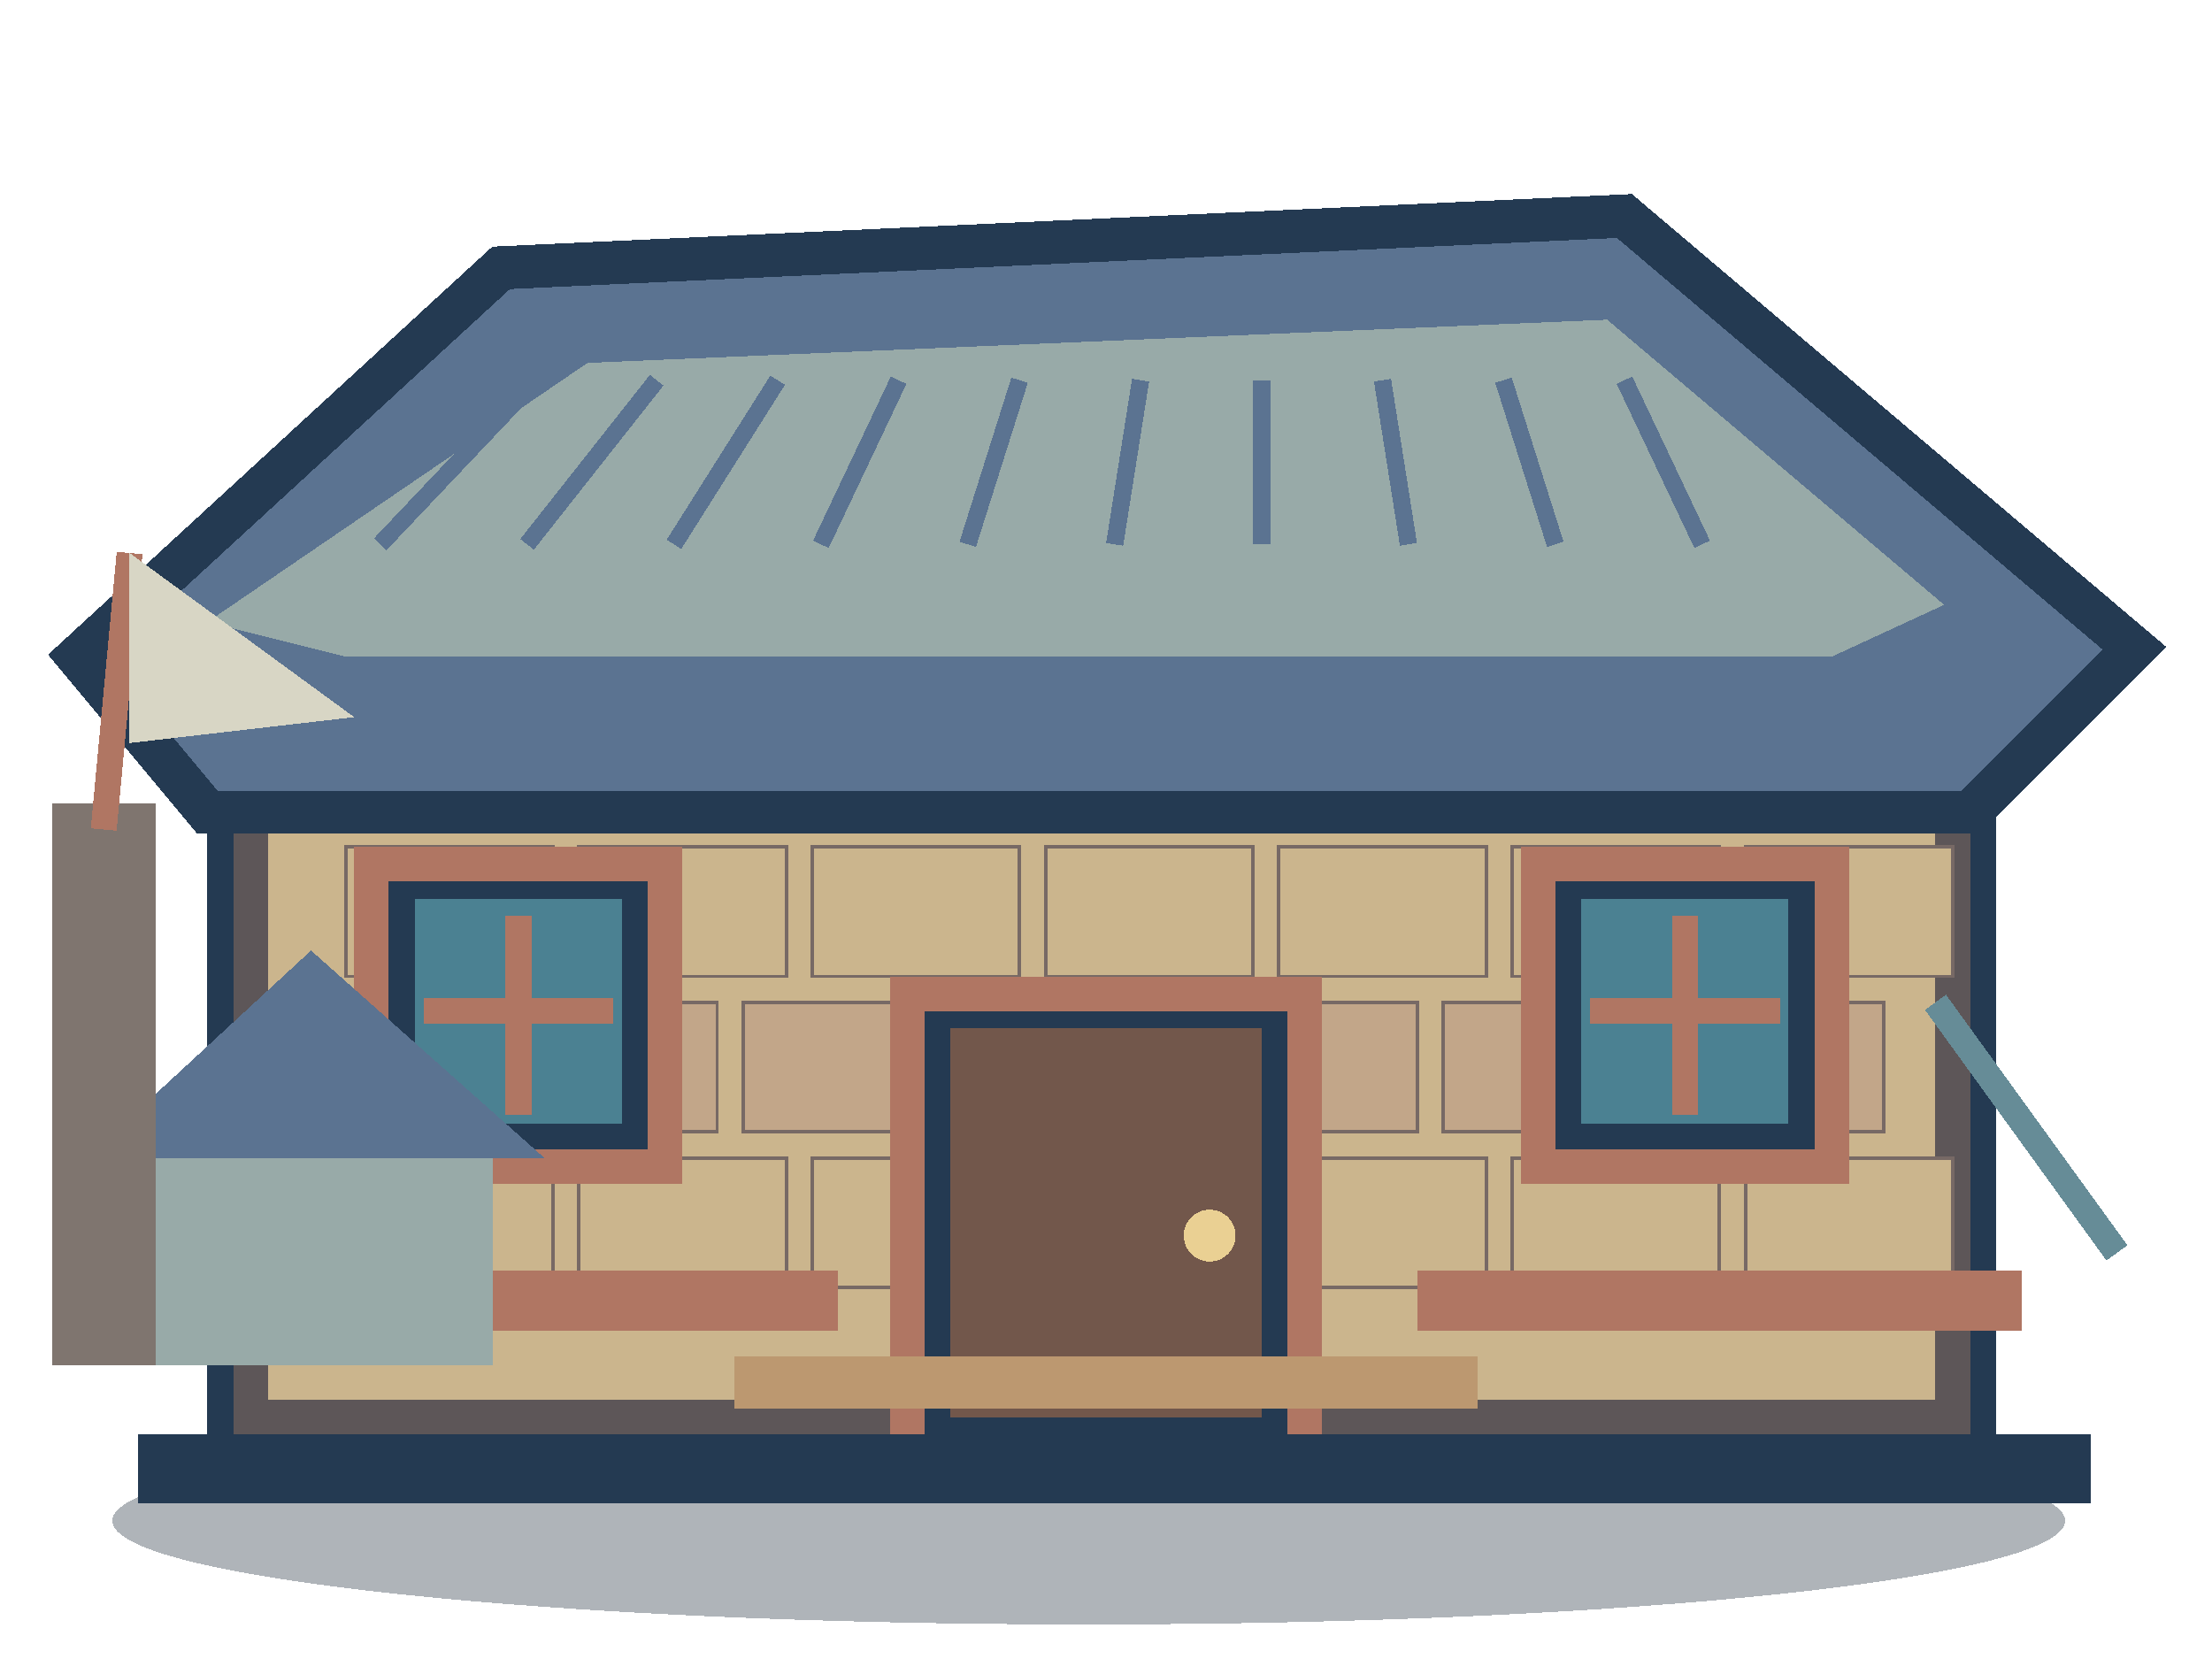
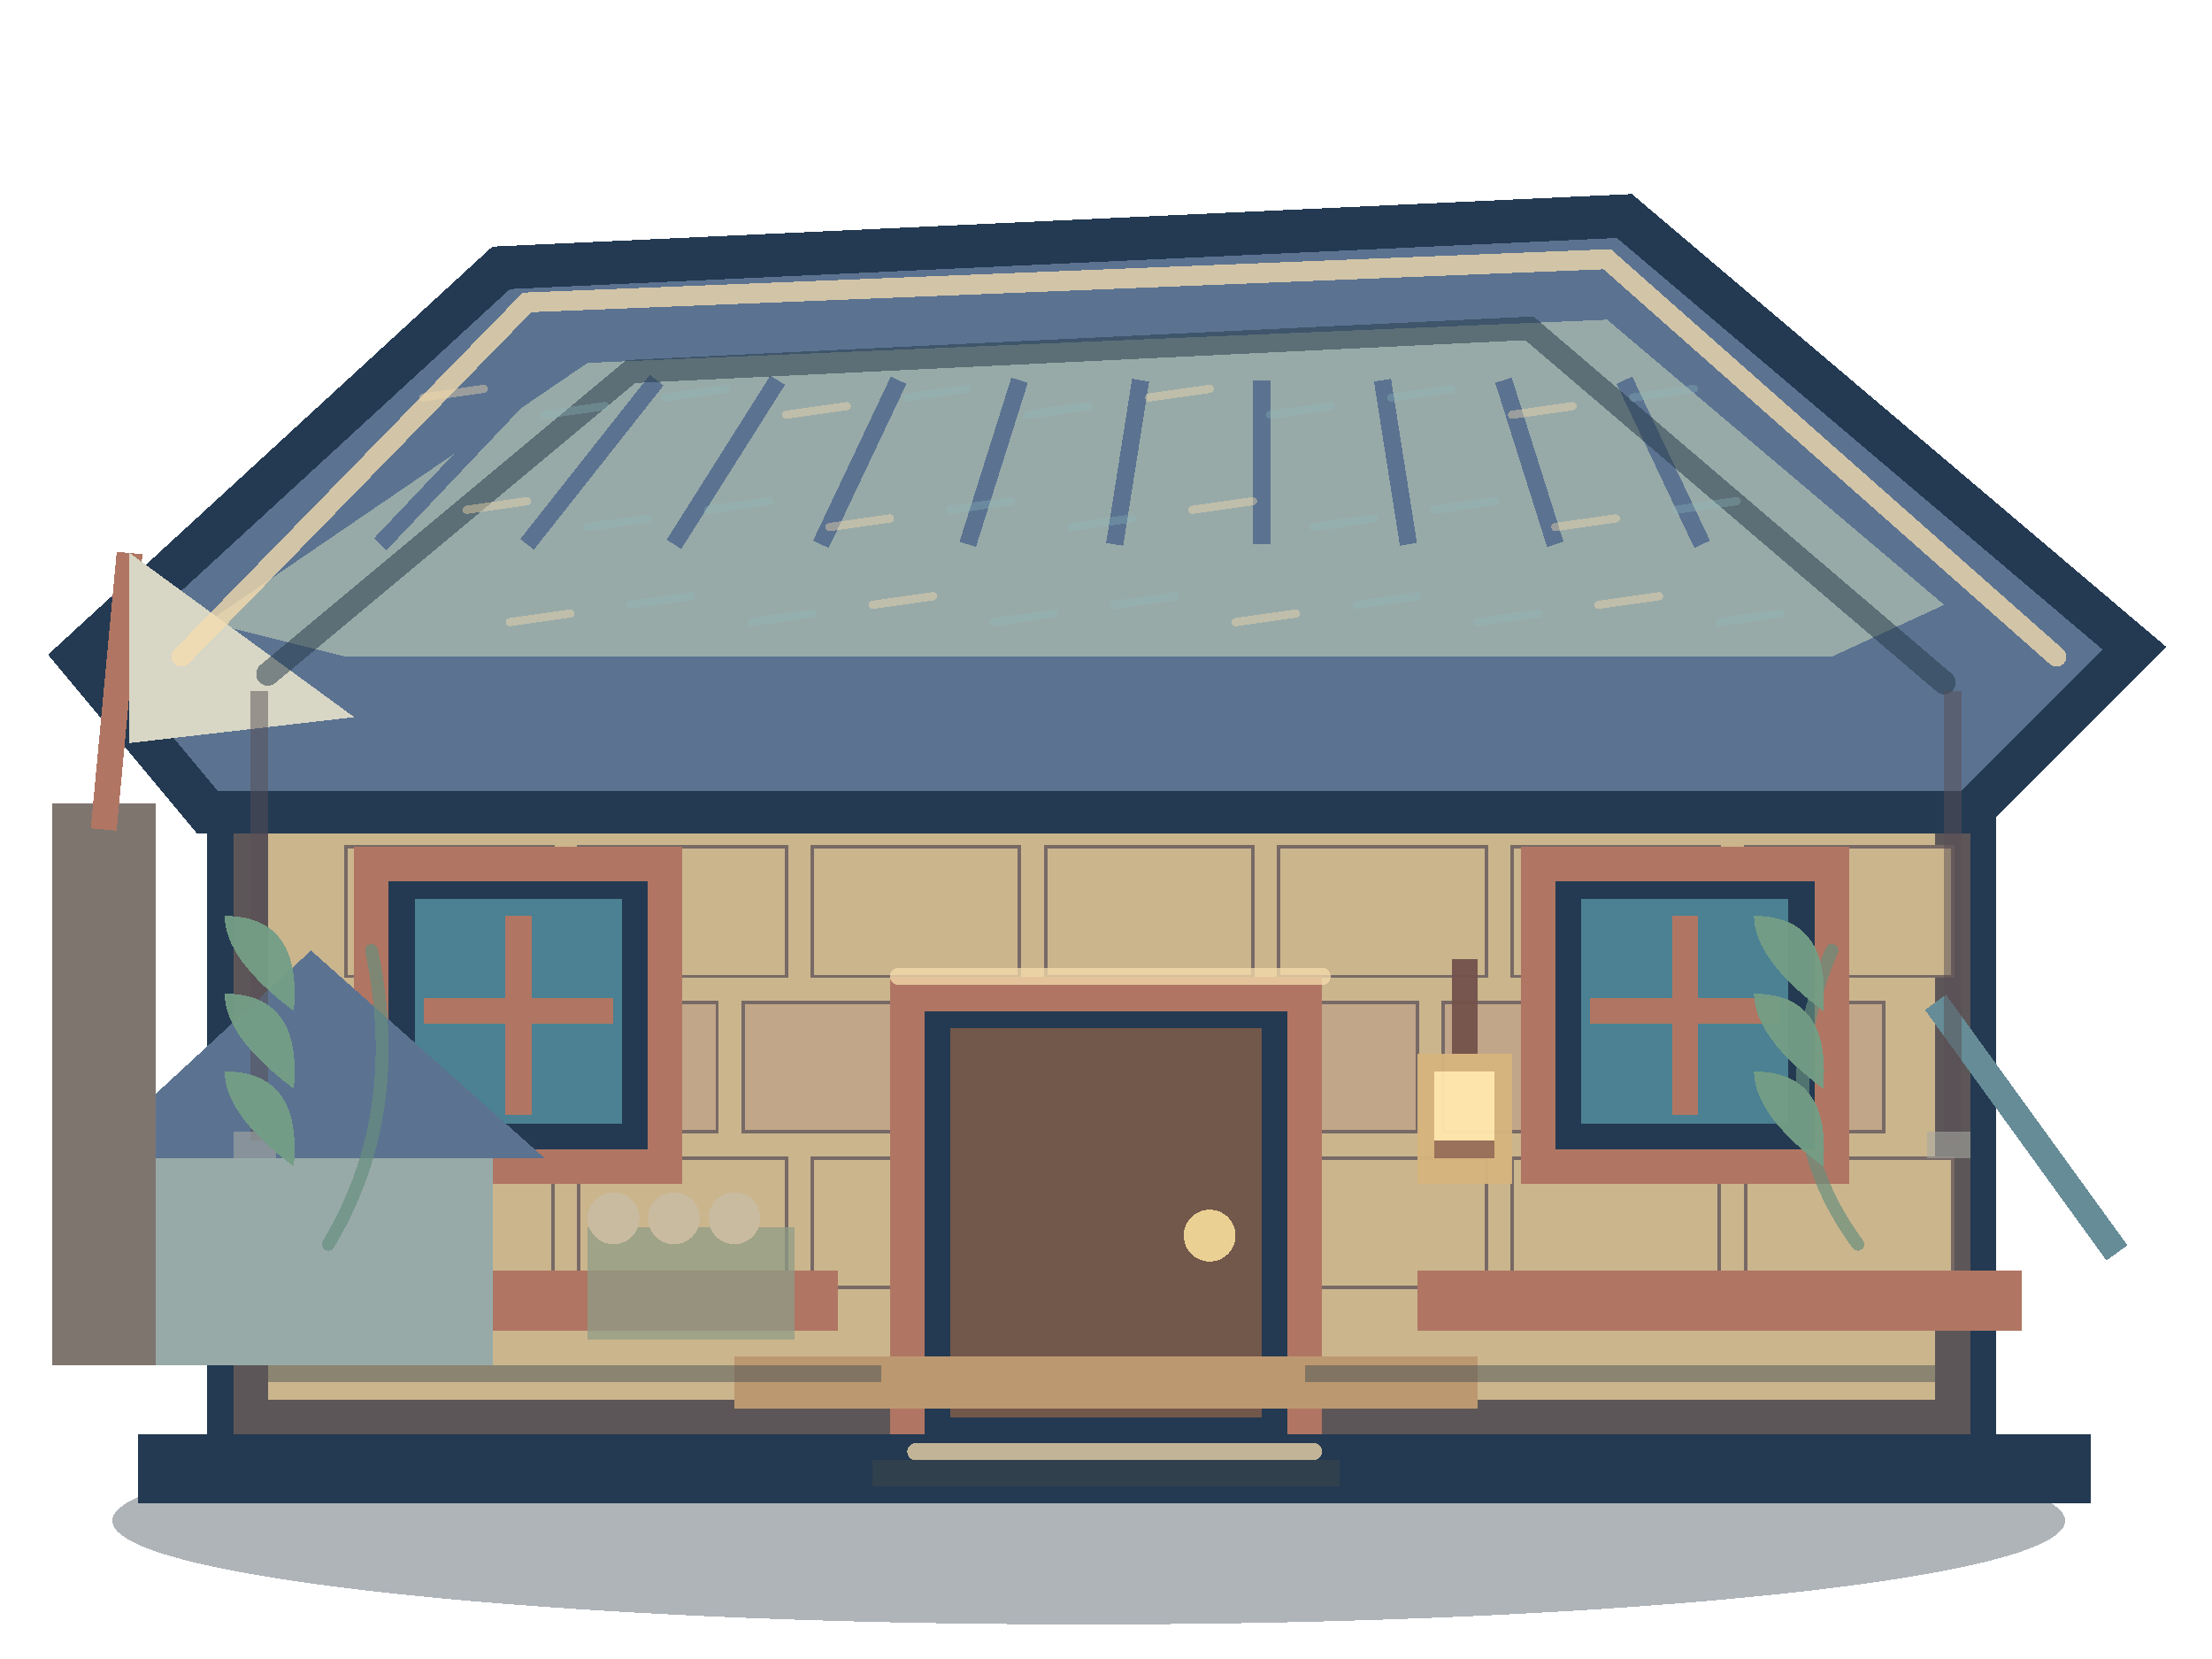
<svg xmlns="http://www.w3.org/2000/svg" width="256" height="192" viewBox="0 0 256 192">
  <defs />
  <g shape-rendering="crispEdges">
    <ellipse cx="126" cy="176" rx="113" ry="12" fill="#152433" opacity=".34" />
    <rect x="24" y="77" width="207" height="90" fill="#243a52" />
    <rect x="29" y="73" width="197" height="91" fill="#cbb58d" stroke="#5d5658" stroke-width="4" />
    <rect x="32" y="80" width="24" height="15" fill="#c2a689" stroke="#776965" stroke-width="0.4" />
    <rect x="59" y="80" width="24" height="15" fill="#c2a689" stroke="#776965" stroke-width="0.4" />
    <rect x="86" y="80" width="24" height="15" fill="#c2a689" stroke="#776965" stroke-width="0.4" />
    <rect x="113" y="80" width="24" height="15" fill="#c2a689" stroke="#776965" stroke-width="0.4" />
    <rect x="140" y="80" width="24" height="15" fill="#c2a689" stroke="#776965" stroke-width="0.4" />
    <rect x="167" y="80" width="24" height="15" fill="#c2a689" stroke="#776965" stroke-width="0.4" />
    <rect x="194" y="80" width="24" height="15" fill="#c2a689" stroke="#776965" stroke-width="0.4" />
    <rect x="40" y="98" width="24" height="15" fill="#cbb58d" stroke="#776965" stroke-width="0.4" />
    <rect x="67" y="98" width="24" height="15" fill="#cbb58d" stroke="#776965" stroke-width="0.4" />
    <rect x="94" y="98" width="24" height="15" fill="#cbb58d" stroke="#776965" stroke-width="0.4" />
    <rect x="121" y="98" width="24" height="15" fill="#cbb58d" stroke="#776965" stroke-width="0.4" />
    <rect x="148" y="98" width="24" height="15" fill="#cbb58d" stroke="#776965" stroke-width="0.4" />
    <rect x="175" y="98" width="24" height="15" fill="#cbb58d" stroke="#776965" stroke-width="0.4" />
    <rect x="202" y="98" width="24" height="15" fill="#cbb58d" stroke="#776965" stroke-width="0.4" />
    <rect x="32" y="116" width="24" height="15" fill="#c2a689" stroke="#776965" stroke-width="0.4" />
    <rect x="59" y="116" width="24" height="15" fill="#c2a689" stroke="#776965" stroke-width="0.4" />
    <rect x="86" y="116" width="24" height="15" fill="#c2a689" stroke="#776965" stroke-width="0.4" />
    <rect x="113" y="116" width="24" height="15" fill="#c2a689" stroke="#776965" stroke-width="0.4" />
    <rect x="140" y="116" width="24" height="15" fill="#c2a689" stroke="#776965" stroke-width="0.4" />
    <rect x="167" y="116" width="24" height="15" fill="#c2a689" stroke="#776965" stroke-width="0.4" />
    <rect x="194" y="116" width="24" height="15" fill="#c2a689" stroke="#776965" stroke-width="0.4" />
    <rect x="40" y="134" width="24" height="15" fill="#cbb58d" stroke="#776965" stroke-width="0.4" />
    <rect x="67" y="134" width="24" height="15" fill="#cbb58d" stroke="#776965" stroke-width="0.4" />
    <rect x="94" y="134" width="24" height="15" fill="#cbb58d" stroke="#776965" stroke-width="0.4" />
    <rect x="121" y="134" width="24" height="15" fill="#cbb58d" stroke="#776965" stroke-width="0.4" />
    <rect x="148" y="134" width="24" height="15" fill="#cbb58d" stroke="#776965" stroke-width="0.4" />
    <rect x="175" y="134" width="24" height="15" fill="#cbb58d" stroke="#776965" stroke-width="0.4" />
    <rect x="202" y="134" width="24" height="15" fill="#cbb58d" stroke="#776965" stroke-width="0.4" />
    <path d="M9 76L58 31L188 25L247 75L228 94H24Z" fill="#5b7391" stroke="#243a52" stroke-width="5" />
    <path d="M24 72L68 42L186 37L225 70L212 76H40Z" fill="#98aaa8" />
    <path d="M44 63L62 44" fill="none" stroke="#5b7391" stroke-width="2" />
    <path d="M61 63L76 44" fill="none" stroke="#5b7391" stroke-width="2" />
    <path d="M78 63L90 44" fill="none" stroke="#5b7391" stroke-width="2" />
    <path d="M95 63L104 44" fill="none" stroke="#5b7391" stroke-width="2" />
    <path d="M112 63L118 44" fill="none" stroke="#5b7391" stroke-width="2" />
    <path d="M129 63L132 44" fill="none" stroke="#5b7391" stroke-width="2" />
    <path d="M146 63L146 44" fill="none" stroke="#5b7391" stroke-width="2" />
    <path d="M163 63L160 44" fill="none" stroke="#5b7391" stroke-width="2" />
    <path d="M180 63L174 44" fill="none" stroke="#5b7391" stroke-width="2" />
    <path d="M197 63L188 44" fill="none" stroke="#5b7391" stroke-width="2" />
    <rect x="105" y="115" width="46" height="53" fill="#243a52" stroke="#b07663" stroke-width="4" />
    <rect x="110" y="119" width="36" height="45" fill="#72574b" />
    <circle cx="140" cy="143" r="3" fill="#ead093" />
    <rect x="43" y="100" width="34" height="35" fill="#243a52" stroke="#b07663" stroke-width="4" />
    <rect x="48" y="104" width="24" height="26" fill="#4b8192" />
    <path d="M60 106L60 129" fill="none" stroke="#b07663" stroke-width="3" />
    <path d="M49 117L71 117" fill="none" stroke="#b07663" stroke-width="3" />
    <rect x="178" y="100" width="34" height="35" fill="#243a52" stroke="#b07663" stroke-width="4" />
    <rect x="183" y="104" width="24" height="26" fill="#4b8192" />
    <path d="M195 106L195 129" fill="none" stroke="#b07663" stroke-width="3" />
    <path d="M184 117L206 117" fill="none" stroke="#b07663" stroke-width="3" />
    <rect x="22" y="147" width="75" height="7" fill="#b07663" />
    <rect x="164" y="147" width="70" height="7" fill="#b07663" />
    <rect x="16" y="166" width="226" height="8" fill="#243a52" />
    <rect x="15" y="134" width="42" height="24" fill="#98aaa8" />
    <path d="M10 134L36 110L63 134Z" fill="#5b7391" />
    <rect x="6" y="93" width="12" height="65" fill="#7f756f" />
    <path d="M12 96L15 64" fill="none" stroke="#b07663" stroke-width="3" />
    <path d="M15 64L41 83L15 86Z" fill="#d8d6c5" />
    <path d="M224 116L245 145" fill="none" stroke="#668c97" stroke-width="3" />
    <rect x="85" y="157" width="86" height="6" fill="#bc9870" />
+     <g id="deep-pass" opacity=".96">
+       <path d="M21 76L61 35L186 30L238 76" fill="none" stroke="#f6dcad" stroke-width="2.3" opacity="0.8" stroke-linecap="round" />
+       <path d="M31 78L73 43L177 38L225 79" fill="none" stroke="#263a4b" stroke-width="2.7" opacity="0.55" stroke-linecap="round" />
+       <path d="M49 46l7 -1" fill="none" stroke="#f6dcad" stroke-width="0.95" opacity="0.43" stroke-linecap="round" />
+       <path d="M63 48l7 -1" fill="none" stroke="#90bbc0" stroke-width="0.95" opacity="0.3" stroke-linecap="round" />
+       <path d="M77 46l7 -1" fill="none" stroke="#90bbc0" stroke-width="0.95" opacity="0.3" stroke-linecap="round" />
+       <path d="M91 48l7 -1" fill="none" stroke="#f6dcad" stroke-width="0.95" opacity="0.43" stroke-linecap="round" />
+       <path d="M105 46l7 -1" fill="none" stroke="#90bbc0" stroke-width="0.95" opacity="0.3" stroke-linecap="round" />
+       <path d="M119 48l7 -1" fill="none" stroke="#90bbc0" stroke-width="0.95" opacity="0.3" stroke-linecap="round" />
+       <path d="M133 46l7 -1" fill="none" stroke="#f6dcad" stroke-width="0.95" opacity="0.43" stroke-linecap="round" />
+       <path d="M147 48l7 -1" fill="none" stroke="#90bbc0" stroke-width="0.95" opacity="0.3" stroke-linecap="round" />
+       <path d="M161 46l7 -1" fill="none" stroke="#90bbc0" stroke-width="0.95" opacity="0.3" stroke-linecap="round" />
+       <path d="M175 48l7 -1" fill="none" stroke="#f6dcad" stroke-width="0.95" opacity="0.43" stroke-linecap="round" />
+       <path d="M189 46l7 -1" fill="none" stroke="#90bbc0" stroke-width="0.95" opacity="0.3" stroke-linecap="round" />
+       <path d="M54 59l7 -1" fill="none" stroke="#f6dcad" stroke-width="0.95" opacity="0.43" stroke-linecap="round" />
+       <path d="M68 61l7 -1" fill="none" stroke="#90bbc0" stroke-width="0.95" opacity="0.3" stroke-linecap="round" />
+       <path d="M82 59l7 -1" fill="none" stroke="#90bbc0" stroke-width="0.95" opacity="0.3" stroke-linecap="round" />
+       <path d="M96 61l7 -1" fill="none" stroke="#f6dcad" stroke-width="0.95" opacity="0.43" stroke-linecap="round" />
+       <path d="M110 59l7 -1" fill="none" stroke="#90bbc0" stroke-width="0.95" opacity="0.3" stroke-linecap="round" />
+       <path d="M124 61l7 -1" fill="none" stroke="#90bbc0" stroke-width="0.95" opacity="0.3" stroke-linecap="round" />
+       <path d="M138 59l7 -1" fill="none" stroke="#f6dcad" stroke-width="0.95" opacity="0.43" stroke-linecap="round" />
+       <path d="M152 61l7 -1" fill="none" stroke="#90bbc0" stroke-width="0.95" opacity="0.3" stroke-linecap="round" />
+       <path d="M166 59l7 -1" fill="none" stroke="#90bbc0" stroke-width="0.95" opacity="0.3" stroke-linecap="round" />
+       <path d="M180 61l7 -1" fill="none" stroke="#f6dcad" stroke-width="0.95" opacity="0.43" stroke-linecap="round" />
+       <path d="M194 59l7 -1" fill="none" stroke="#90bbc0" stroke-width="0.95" opacity="0.3" stroke-linecap="round" />
+       <path d="M59 72l7 -1" fill="none" stroke="#f6dcad" stroke-width="0.95" opacity="0.43" stroke-linecap="round" />
+       <path d="M73 70l7 -1" fill="none" stroke="#90bbc0" stroke-width="0.95" opacity="0.3" stroke-linecap="round" />
+       <path d="M87 72l7 -1" fill="none" stroke="#90bbc0" stroke-width="0.95" opacity="0.3" stroke-linecap="round" />
+       <path d="M101 70l7 -1" fill="none" stroke="#f6dcad" stroke-width="0.95" opacity="0.43" stroke-linecap="round" />
+       <path d="M115 72l7 -1" fill="none" stroke="#90bbc0" stroke-width="0.95" opacity="0.3" stroke-linecap="round" />
+       <path d="M129 70l7 -1" fill="none" stroke="#90bbc0" stroke-width="0.95" opacity="0.3" stroke-linecap="round" />
+       <path d="M143 72l7 -1" fill="none" stroke="#f6dcad" stroke-width="0.95" opacity="0.43" stroke-linecap="round" />
+       <path d="M157 70l7 -1" fill="none" stroke="#90bbc0" stroke-width="0.95" opacity="0.3" stroke-linecap="round" />
+       <path d="M171 72l7 -1" fill="none" stroke="#90bbc0" stroke-width="0.95" opacity="0.3" stroke-linecap="round" />
+       <path d="M185 70l7 -1" fill="none" stroke="#f6dcad" stroke-width="0.95" opacity="0.43" stroke-linecap="round" />
+       <path d="M199 72l7 -1" fill="none" stroke="#90bbc0" stroke-width="0.95" opacity="0.3" stroke-linecap="round" />
+       <rect x="31" y="158" width="71" height="2" fill="#3d4a4f" opacity="0.48" />
+       <rect x="151" y="158" width="73" height="2" fill="#3d4a4f" opacity="0.48" />
+       <path d="M104 113H153M106 168H152" fill="none" stroke="#f6dcad" stroke-width="2" opacity="0.78" stroke-linecap="round" />
+       <rect x="101" y="169" width="54" height="3" fill="#35444b" opacity="0.8" />
+       <rect x="29" y="80" width="2" height="52" fill="#594e54" opacity="0.52" />
+       <rect x="27" y="131" width="5" height="3" fill="#a6a9a2" opacity="0.6" />
+       <rect x="225" y="80" width="2" height="52" fill="#594e54" opacity="0.52" />
+       <rect x="223" y="131" width="5" height="3" fill="#a6a9a2" opacity="0.6" />
+       <path d="M38 144Q47 129 43 110" fill="none" stroke="#678e7c" stroke-width="1.5" opacity="0.7" stroke-linecap="round" />
+       <path d="M34 117q-8 -6 -8 -11q9 0 8 11" fill="#749d85" />
+       <path d="M34 126q-8 -6 -8 -11q9 0 8 11" fill="#749d85" />
+       <path d="M34 135q-8 -6 -8 -11q9 0 8 11" fill="#749d85" />
+       <path d="M215 144Q204 129 212 110" fill="none" stroke="#678e7c" stroke-width="1.5" opacity="0.7" stroke-linecap="round" />
+       <path d="M211 117q-8 -6 -8 -11q9 0 8 11" fill="#749d85" />
+       <path d="M211 126q-8 -6 -8 -11q9 0 8 11" fill="#749d85" />
+       <path d="M211 135q-8 -6 -8 -11q9 0 8 11" fill="#749d85" />
+       <rect x="68" y="142" width="24" height="13" fill="#8e9e87" opacity="0.75" />
+       <circle cx="71" cy="141" r="3" fill="#c9bba0" opacity="1" />
+       <circle cx="78" cy="141" r="3" fill="#c9bba0" opacity="1" />
+       <circle cx="85" cy="141" r="3" fill="#c9bba0" opacity="1" />
+       <rect x="168" y="111" width="3" height="14" fill="#73524b" opacity="1" />
+       <rect x="164" y="122" width="11" height="15" fill="#d6b47d" opacity="1" />
+       <rect x="166" y="124" width="7" height="9" fill="#ffe6ac" opacity="1" />
+       <rect x="166" y="132" width="7" height="2" fill="#986e57" opacity="1" />
+     </g>
  </g>
</svg>
